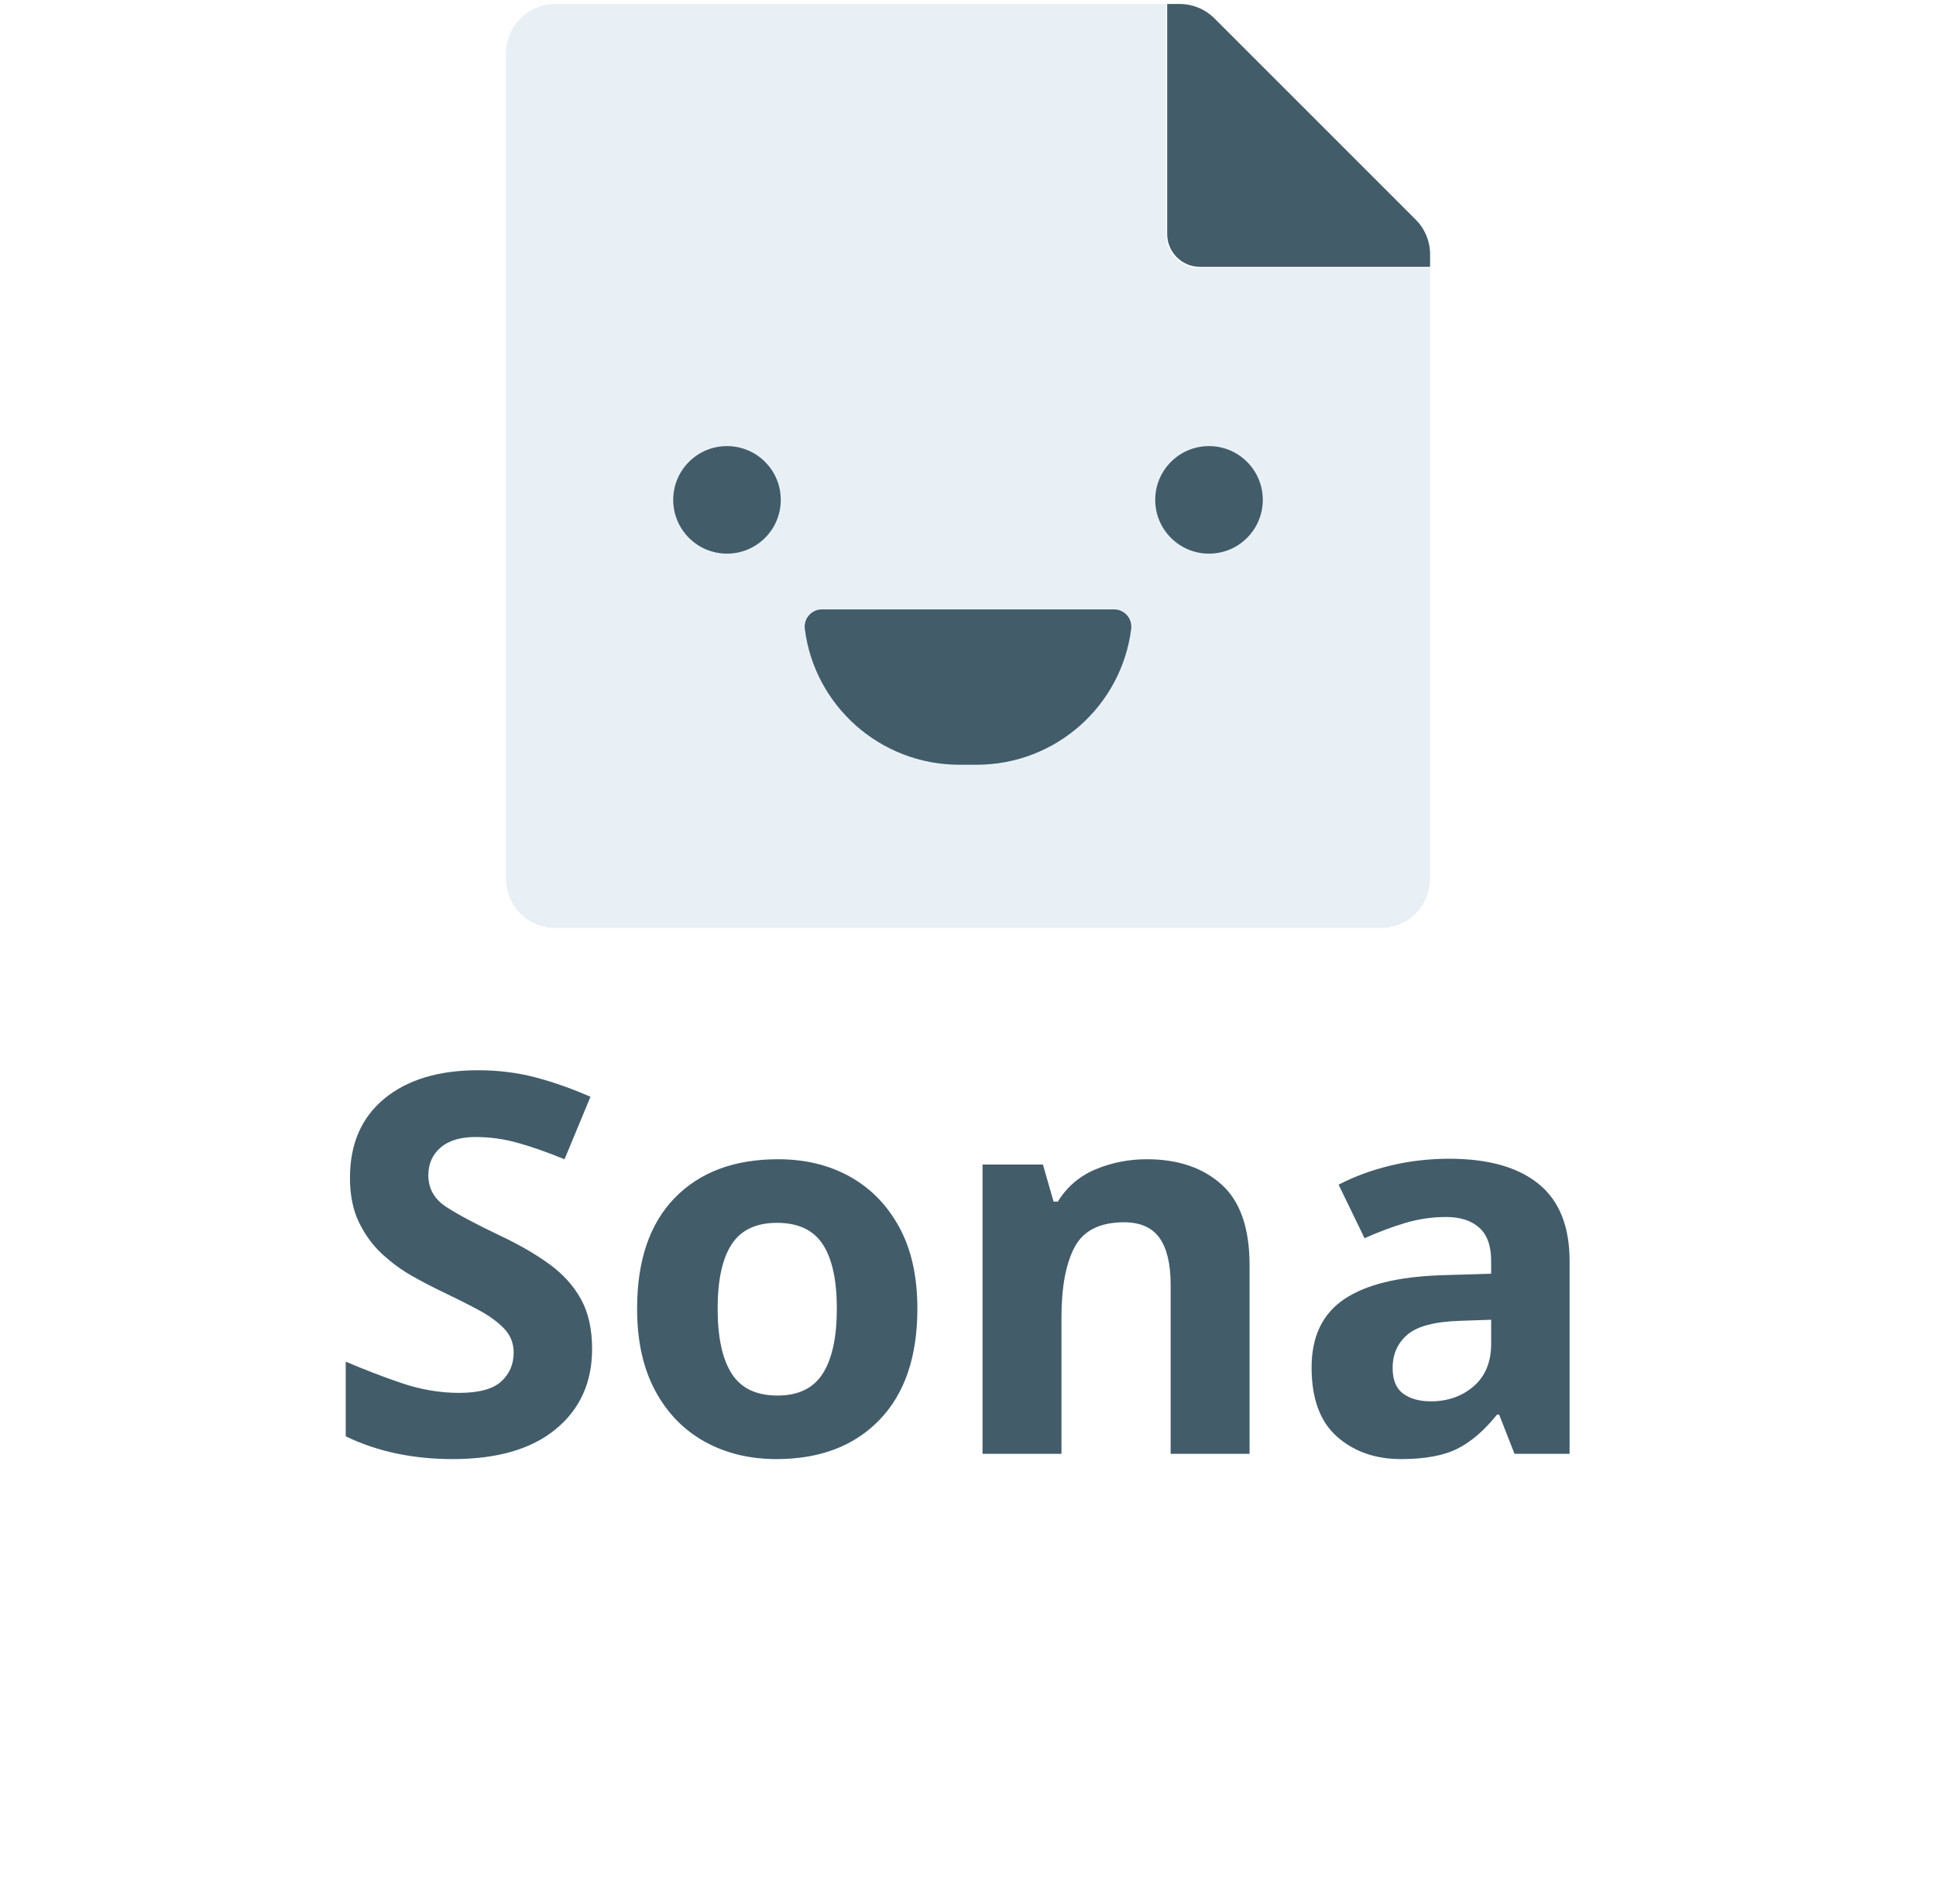
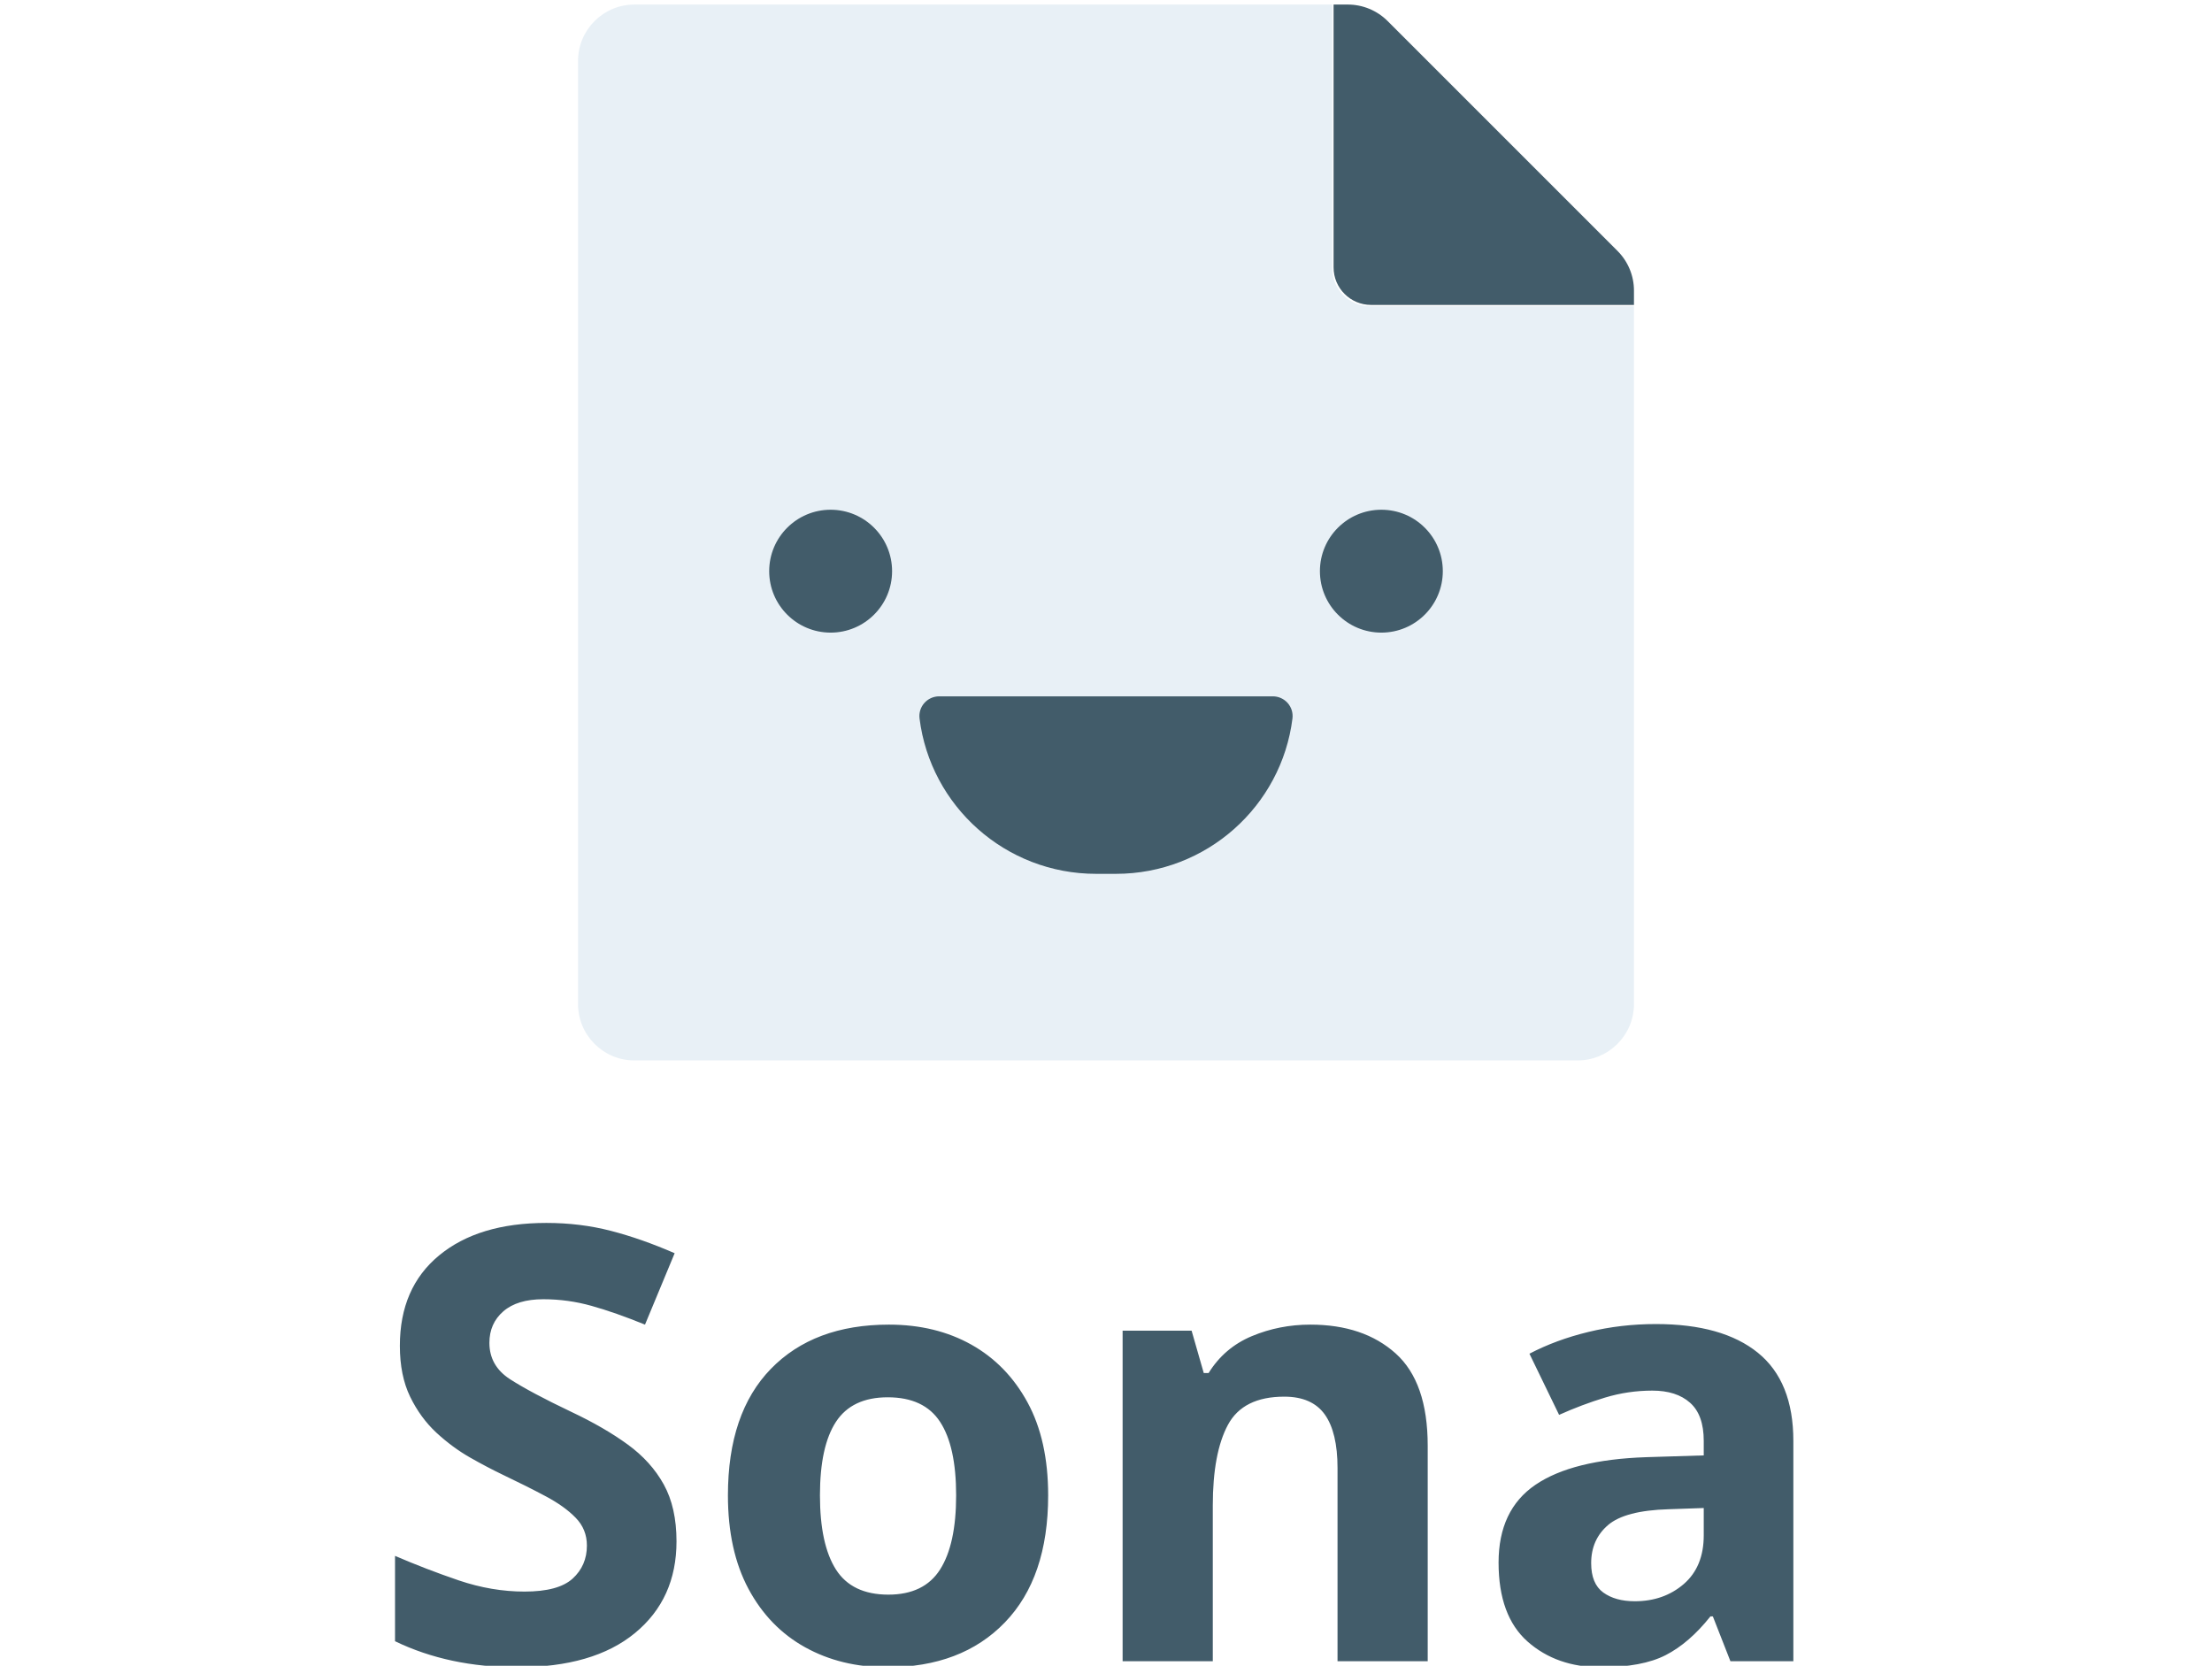
- <svg xmlns="http://www.w3.org/2000/svg" width="486" height="478" overflow="hidden">
+ <svg xmlns="http://www.w3.org/2000/svg" width="486" height="366" overflow="hidden">
  <defs>
    <clipPath id="clip0">
      <path d="M397 166 883 166 883 644 397 644Z" fill-rule="evenodd" clip-rule="evenodd" />
    </clipPath>
  </defs>
  <g clip-path="url(#clip0)" transform="translate(-397 -166)">
    <path d="M232 165.714 174 165.714C169.424 165.714 165.714 169.424 165.714 174L165.714 232 12.429 232C5.582 232.017 0.017 226.481 5.43682e-05 219.634L5.43682e-05 12.429C-0.017 5.582 5.519 0.017 12.366 5.43682e-05L219.571 5.43682e-05C226.419-0.017 231.983 5.519 232 12.366L232 165.714Z" fill="#E8F0F6" fill-rule="evenodd" transform="matrix(1 -0 -0 -1 524 399)" />
    <path d="M0 66 0 8.25C0 3.693 3.693 0 8.25 0L66 0 66 3.145C66 6.414 64.702 9.548 62.391 11.859L11.859 62.391C9.532 64.709 6.379 66.008 3.094 66Z" fill="#425C6A" fill-rule="evenodd" transform="matrix(1 -0 -0 -1 690 233)" />
    <path d="M676.642 319 603.358 319C600.731 319 598.713 321.275 599.034 323.875 601.436 343.115 617.899 358 637.822 358L642.178 358C662.101 358 678.564 343.115 680.967 323.875 681.287 321.275 679.269 319 676.642 319Z" fill="#425C6A" fill-rule="evenodd" />
    <path d="M566 291.5C566 284.044 572.044 278 579.5 278 586.956 278 593 284.044 593 291.5 593 298.956 586.956 305 579.5 305 572.044 305 566 298.956 566 291.5Z" fill="#425C6A" fill-rule="evenodd" />
    <path d="M687 291.5C687 284.044 693.044 278 700.5 278 707.956 278 714 284.044 714 291.5 714 298.956 707.956 305 700.5 305 693.044 305 687 298.956 687 291.5Z" fill="#425C6A" fill-rule="evenodd" />
-     <text fill="#425C6A" font-family="Livvic,Livvic_MSFontService,sans-serif" font-weight="700" font-size="133" transform="translate(477.667 531)">Sona</text>
+     <text fill="#425C6A" font-family="Livvic,Livvic_MSFontService,sans-serif" font-weight="700" font-size="133" transform="translate(477.667 531)">Sona
+         </text>
  </g>
</svg>
